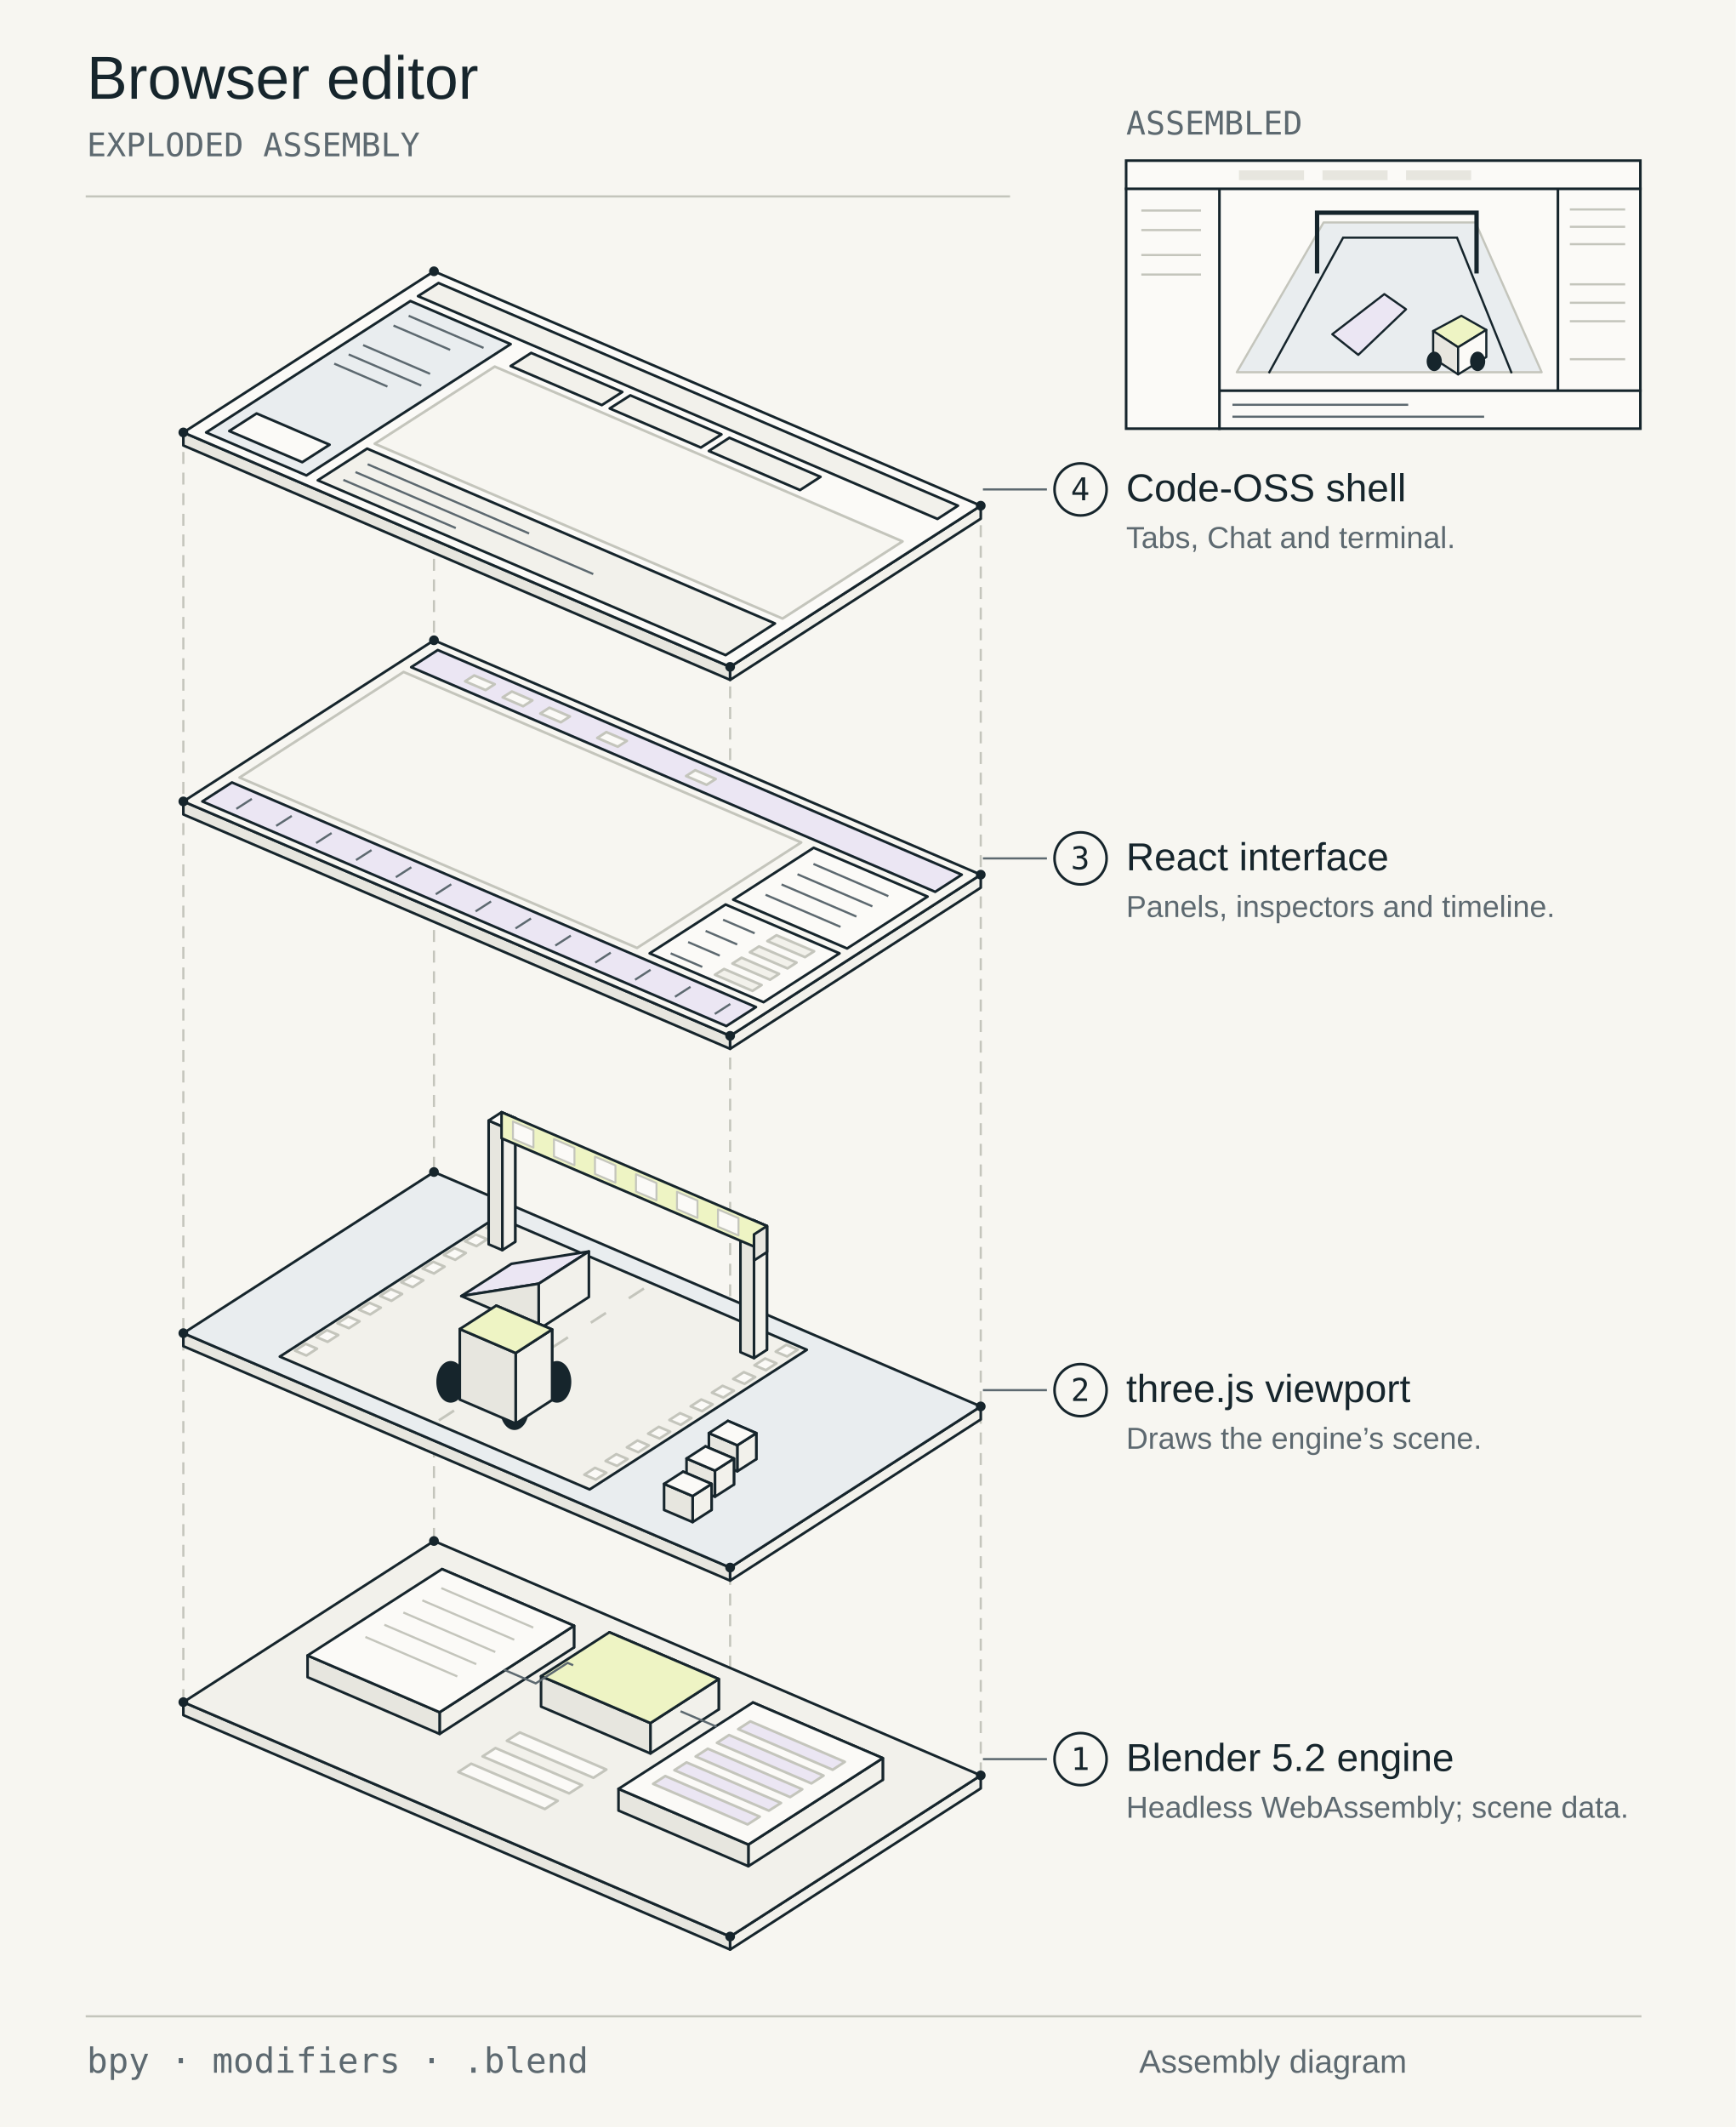
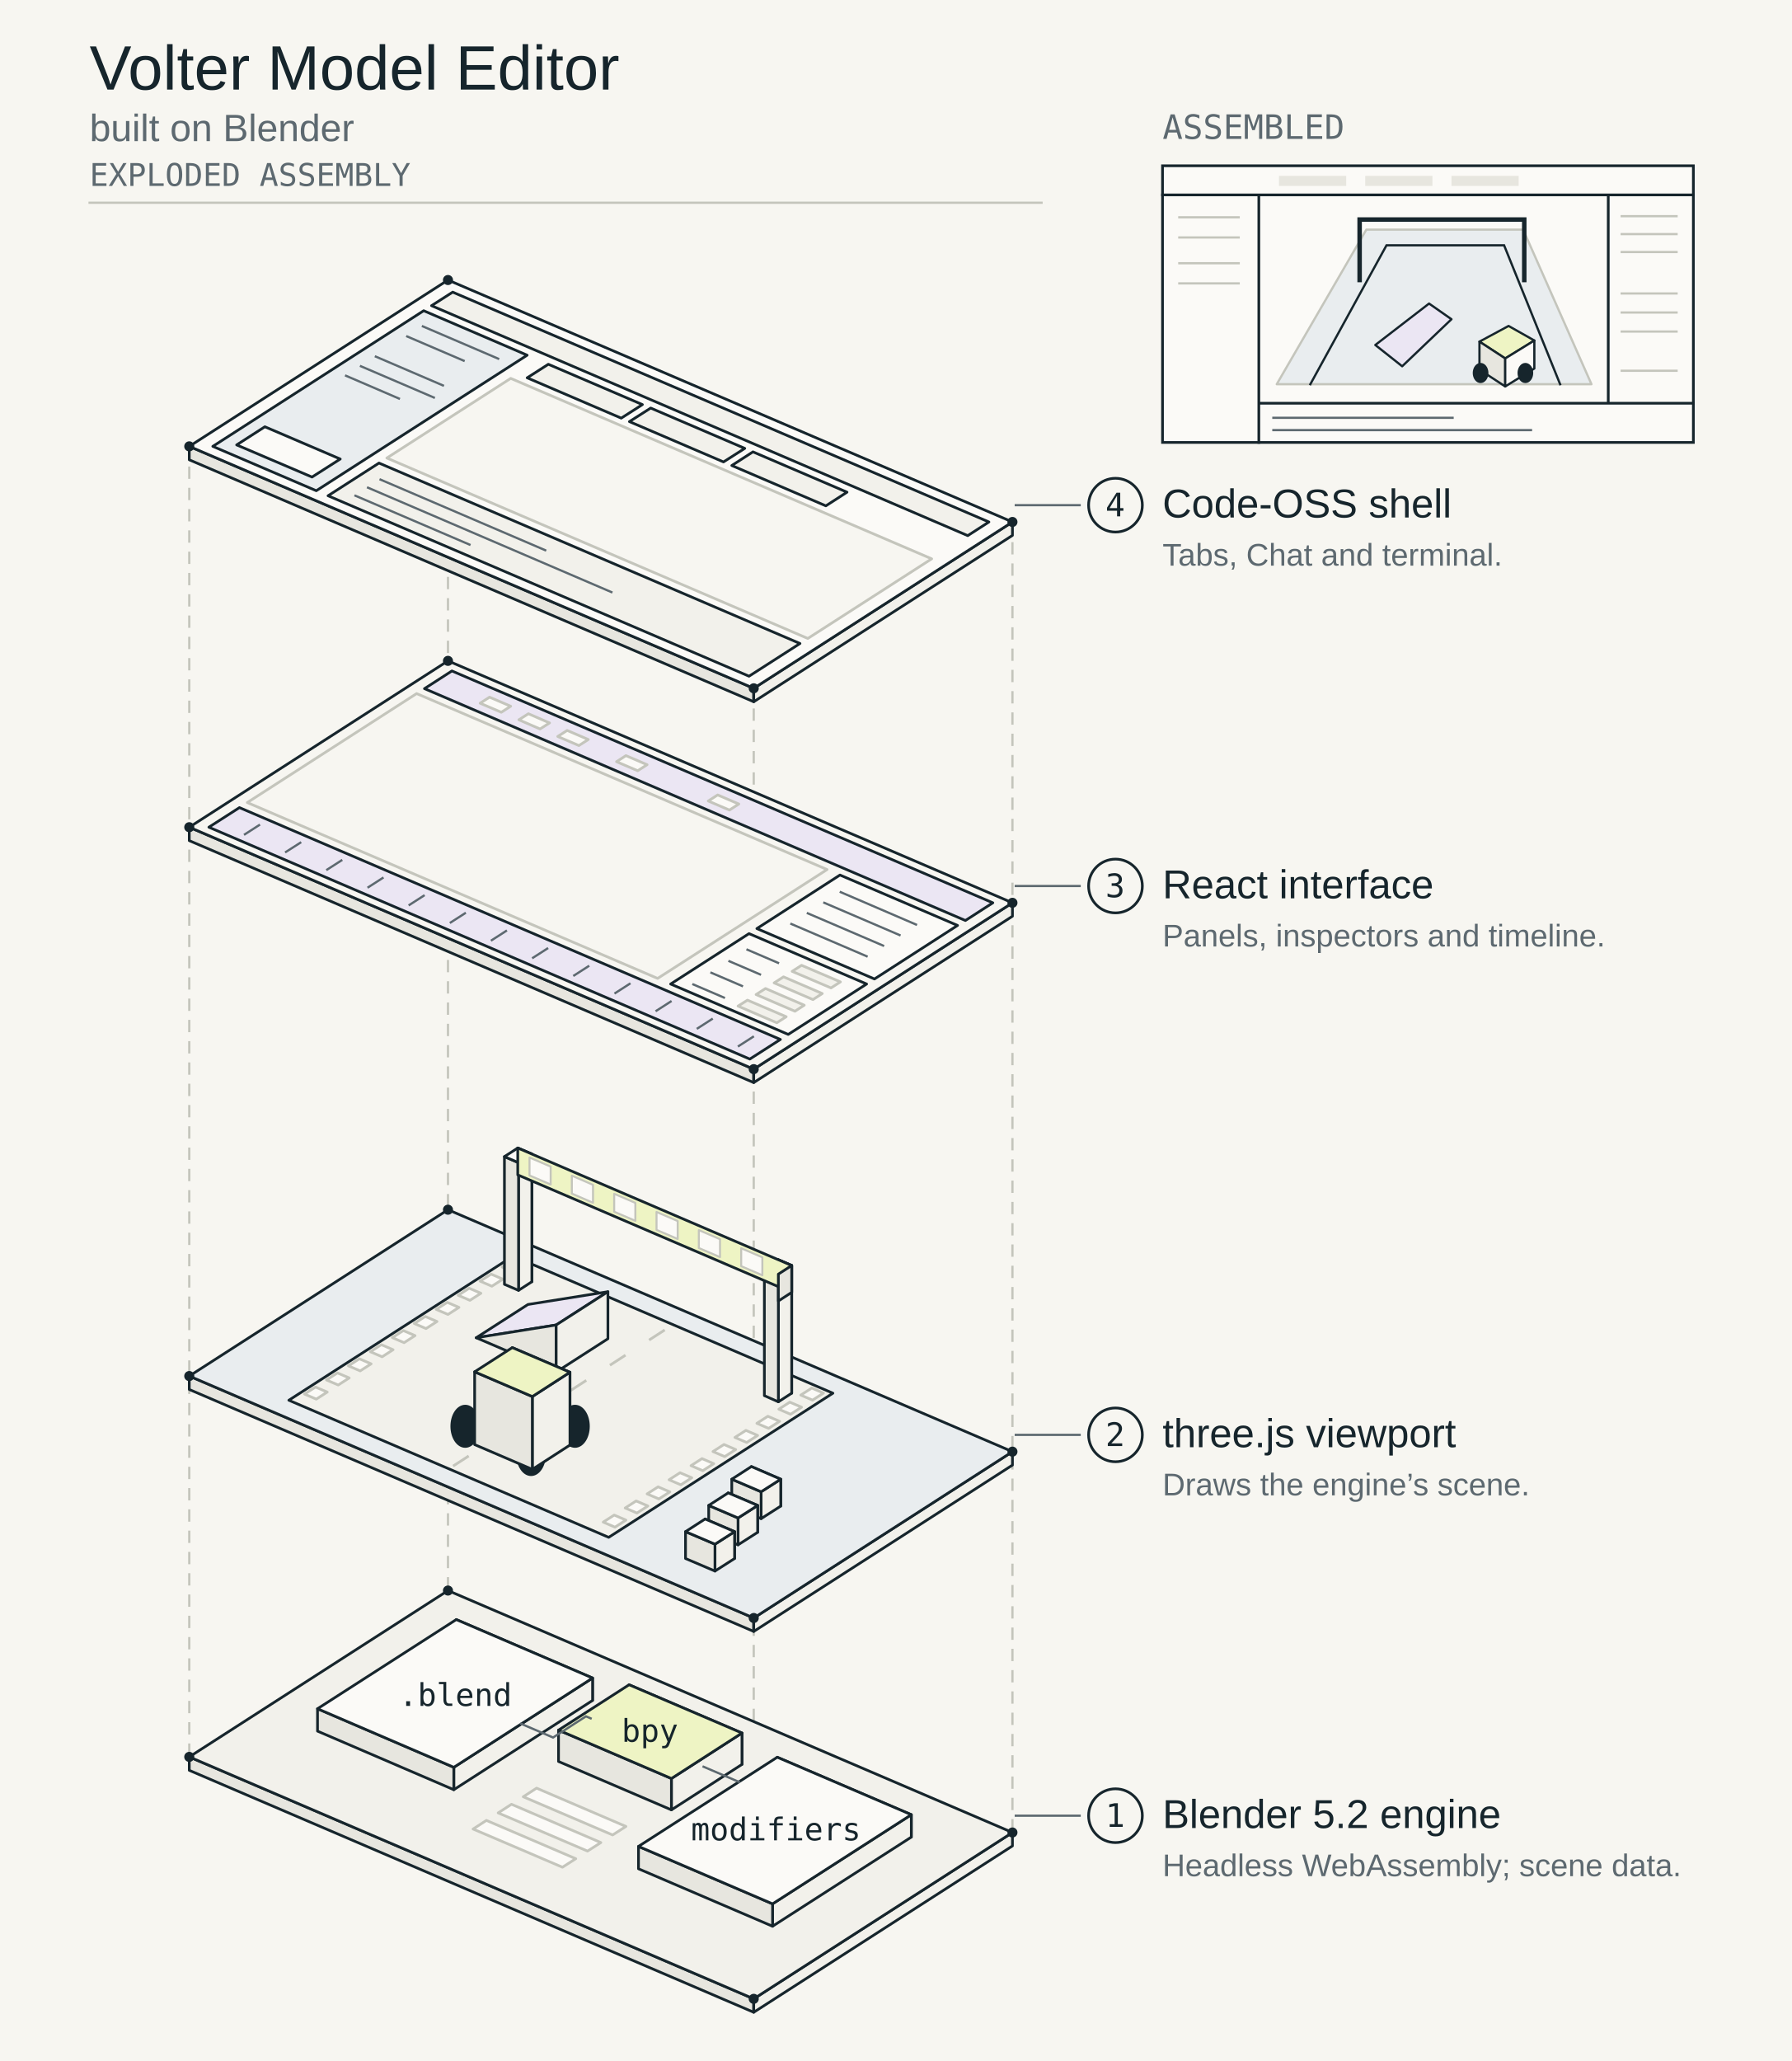
- <svg xmlns="http://www.w3.org/2000/svg" width="1600" height="1960" viewBox="0 0 1600 1960" role="img" aria-labelledby="title desc">
-   <rect width="1600" height="1960" fill="#f7f6f1" />
+ <svg xmlns="http://www.w3.org/2000/svg" width="1600" height="1840" viewBox="0 0 1600 1840" role="img" aria-labelledby="title desc">
+   <rect width="1600" height="1840" fill="#f7f6f1" />
  <g font-family="Geist, Helvetica Neue, Arial, sans-serif" stroke-linecap="square">
-     <text x="80" y="91" font-size="56" font-weight="500" fill="#16252c">Browser editor</text>
-     <text x="80" y="144" font-size="30" font-weight="400" fill="#5d6970" font-family="Geist Mono, SFMono-Regular, Consolas, monospace">EXPLODED ASSEMBLY</text>
+     <text x="80" y="80" font-size="56" font-weight="500" fill="#16252c">Volter Model Editor</text>
+     <text x="80" y="126" font-size="34" font-weight="400" fill="#5d6970">built on Blender</text>
+     <text x="80" y="166" font-size="28" font-weight="400" fill="#5d6970" font-family="Geist Mono, SFMono-Regular, Consolas, monospace">EXPLODED ASSEMBLY</text>
    <polyline points="80.0,181.0 930.0,181.0" fill="none" stroke="#c4c5bc" stroke-width="2" />
    <polyline points="400.0,250.0 400.0,1420.0" fill="none" stroke="#c4c5bc" stroke-width="2" stroke-dasharray="9 10" />
    <polyline points="904.0,466.0 904.0,1636.0" fill="none" stroke="#c4c5bc" stroke-width="2" stroke-dasharray="9 10" />
    <polyline points="673.0,614.5 673.0,1784.5" fill="none" stroke="#c4c5bc" stroke-width="2" stroke-dasharray="9 10" />
    <polyline points="169.0,398.5 169.0,1568.5" fill="none" stroke="#c4c5bc" stroke-width="2" stroke-dasharray="9 10" />
    <g id="engine">
      <polygon points="169.0,1568.5 673.0,1784.5 673.0,1796.5 169.0,1580.5" fill="#e7e6df" stroke="#16252c" stroke-width="2.4" stroke-linejoin="round" />
      <polygon points="904.0,1636.0 673.0,1784.5 673.0,1796.5 904.0,1648.0" fill="#f2f1eb" stroke="#16252c" stroke-width="2.4" stroke-linejoin="round" />
      <polygon points="400.0,1420.0 904.0,1636.0 673.0,1784.5 169.0,1568.5" fill="#f2f1eb" stroke="#16252c" stroke-width="2.4" stroke-linejoin="round" />
      <polygon points="407.4,1465.9 529.1,1518.1 529.1,1498.1 407.4,1445.9" fill="#e7e6df" stroke="#16252c" stroke-width="2.4" stroke-linejoin="round" />
      <polygon points="529.1,1518.1 405.2,1597.8 405.2,1577.8 529.1,1498.1" fill="#f2f1eb" stroke="#16252c" stroke-width="2.4" stroke-linejoin="round" />
      <polygon points="283.5,1545.5 405.2,1597.8 405.2,1577.8 283.5,1525.5" fill="#e7e6df" stroke="#16252c" stroke-width="2.4" stroke-linejoin="round" />
      <polygon points="407.4,1445.9 529.1,1498.1 405.2,1577.8 283.5,1525.5" fill="#fbfaf7" stroke="#16252c" stroke-width="2.4" stroke-linejoin="round" />
      <polygon points="561.7,1532.1 662.5,1575.2 662.5,1547.2 561.7,1504.1" fill="#e7e6df" stroke="#16252c" stroke-width="2.4" stroke-linejoin="round" />
      <polygon points="662.5,1575.2 599.5,1615.8 599.5,1587.8 662.5,1547.2" fill="#f2f1eb" stroke="#16252c" stroke-width="2.4" stroke-linejoin="round" />
      <polygon points="498.7,1572.6 599.5,1615.8 599.5,1587.8 498.7,1544.6" fill="#e7e6df" stroke="#16252c" stroke-width="2.4" stroke-linejoin="round" />
      <polygon points="561.7,1504.1 662.5,1547.2 599.5,1587.8 498.7,1544.6" fill="#eef4c4" stroke="#16252c" stroke-width="2.4" stroke-linejoin="round" />
      <polygon points="694.0,1588.8 813.7,1640.1 813.7,1620.1 694.0,1568.8" fill="#e7e6df" stroke="#16252c" stroke-width="2.4" stroke-linejoin="round" />
      <polygon points="813.7,1640.1 689.8,1719.7 689.8,1699.7 813.7,1620.1" fill="#f2f1eb" stroke="#16252c" stroke-width="2.4" stroke-linejoin="round" />
      <polygon points="570.1,1668.4 689.8,1719.7 689.8,1699.7 570.1,1648.4" fill="#e7e6df" stroke="#16252c" stroke-width="2.4" stroke-linejoin="round" />
      <polygon points="694.0,1568.8 813.7,1620.1 689.8,1699.7 570.1,1648.4" fill="#fbfaf7" stroke="#16252c" stroke-width="2.4" stroke-linejoin="round" />
-       <polyline points="407.7,1463.8 490.6,1499.4" fill="none" stroke="#c4c5bc" stroke-width="2" />
-       <polyline points="390.2,1475.1 473.1,1510.6" fill="none" stroke="#c4c5bc" stroke-width="2" />
-       <polyline points="372.7,1486.3 455.6,1521.9" fill="none" stroke="#c4c5bc" stroke-width="2" />
-       <polyline points="355.2,1497.6 438.1,1533.1" fill="none" stroke="#c4c5bc" stroke-width="2" />
-       <polyline points="337.7,1508.8 420.6,1544.4" fill="none" stroke="#c4c5bc" stroke-width="2" />
-       <polygon points="691.6,1586.2 778.7,1623.5 767.5,1630.8 680.4,1593.4" fill="#ebe6f3" stroke="#c4c5bc" stroke-width="2.4" stroke-linejoin="round" />
-       <polygon points="672.0,1598.8 759.1,1636.2 747.9,1643.4 660.8,1606.0" fill="#ebe6f3" stroke="#c4c5bc" stroke-width="2.4" stroke-linejoin="round" />
-       <polygon points="652.4,1611.4 739.5,1648.8 728.3,1656.0 641.2,1618.6" fill="#ebe6f3" stroke="#c4c5bc" stroke-width="2.4" stroke-linejoin="round" />
-       <polygon points="632.8,1624.0 719.9,1661.4 708.7,1668.5 621.6,1631.2" fill="#ebe6f3" stroke="#c4c5bc" stroke-width="2.4" stroke-linejoin="round" />
-       <polygon points="613.2,1636.6 700.3,1674.0 689.1,1681.2 602.0,1643.8" fill="#ebe6f3" stroke="#c4c5bc" stroke-width="2.4" stroke-linejoin="round" />
+       <text x="356" y="1523" font-size="28" font-weight="400" fill="#16252c" font-family="Geist Mono, SFMono-Regular, Consolas, monospace">.blend</text>
+       <text x="555" y="1555" font-size="28" font-weight="400" fill="#16252c" font-family="Geist Mono, SFMono-Regular, Consolas, monospace">bpy</text>
+       <text x="617" y="1643" font-size="28" font-weight="400" fill="#16252c" font-family="Geist Mono, SFMono-Regular, Consolas, monospace">modifiers</text>
      <polygon points="479.1,1596.4 558.9,1630.6 547.0,1638.2 467.2,1604.1" fill="#fbfaf7" stroke="#c4c5bc" stroke-width="2.4" stroke-linejoin="round" />
      <polygon points="456.7,1610.8 536.5,1645.0 524.6,1652.6 444.8,1618.5" fill="#fbfaf7" stroke="#c4c5bc" stroke-width="2.4" stroke-linejoin="round" />
      <polygon points="434.3,1625.2 514.1,1659.4 502.2,1667.0 422.4,1632.9" fill="#fbfaf7" stroke="#c4c5bc" stroke-width="2.4" stroke-linejoin="round" />
      <polyline points="465.4,1539.0 493.8,1551.2 523.2,1532.3 527.4,1534.1" fill="none" stroke="#5d6970" stroke-width="2" />
      <polyline points="628.2,1577.3 659.7,1590.8" fill="none" stroke="#5d6970" stroke-width="2" />
      <circle cx="400.0" cy="1420.0" r="4.5" fill="#16252c" />
      <circle cx="904.0" cy="1636.0" r="4.5" fill="#16252c" />
      <circle cx="673.0" cy="1784.5" r="4.5" fill="#16252c" />
      <circle cx="169" cy="1568.5" r="4.5" fill="#16252c" />
    </g>
    <g id="viewport">
      <polygon points="169.0,1228.5 673.0,1444.5 673.0,1456.5 169.0,1240.5" fill="#e7e6df" stroke="#16252c" stroke-width="2.4" stroke-linejoin="round" />
      <polygon points="904.0,1296.0 673.0,1444.5 673.0,1456.5 904.0,1308.0" fill="#f2f1eb" stroke="#16252c" stroke-width="2.4" stroke-linejoin="round" />
      <polygon points="400.0,1080.0 904.0,1296.0 673.0,1444.5 169.0,1228.5" fill="#e9edef" stroke="#16252c" stroke-width="2.4" stroke-linejoin="round" />
      <polygon points="458.1,1121.4 743.7,1243.8 543.5,1372.5 257.9,1250.1" fill="#f2f1eb" stroke="#16252c" stroke-width="2.4" stroke-linejoin="round" />
      <polygon points="458.1,1124.9 468.6,1129.4 458.8,1135.7 448.3,1131.2" fill="#fbfaf7" stroke="#c4c5bc" stroke-width="2.4" stroke-linejoin="round" />
      <polygon points="724.8,1239.2 735.3,1243.7 725.5,1250.0 715.0,1245.5" fill="#fbfaf7" stroke="#c4c5bc" stroke-width="2.4" stroke-linejoin="round" />
      <polygon points="438.5,1137.5 449.0,1142.0 439.2,1148.3 428.7,1143.8" fill="#fbfaf7" stroke="#c4c5bc" stroke-width="2.4" stroke-linejoin="round" />
      <polygon points="705.2,1251.8 715.7,1256.3 705.9,1262.6 695.4,1258.1" fill="#fbfaf7" stroke="#c4c5bc" stroke-width="2.4" stroke-linejoin="round" />
      <polygon points="418.9,1150.1 429.4,1154.6 419.6,1160.9 409.1,1156.4" fill="#fbfaf7" stroke="#c4c5bc" stroke-width="2.4" stroke-linejoin="round" />
      <polygon points="685.6,1264.4 696.1,1268.9 686.3,1275.2 675.8,1270.7" fill="#fbfaf7" stroke="#c4c5bc" stroke-width="2.4" stroke-linejoin="round" />
      <polygon points="399.3,1162.7 409.8,1167.2 400.0,1173.5 389.5,1169.0" fill="#fbfaf7" stroke="#c4c5bc" stroke-width="2.4" stroke-linejoin="round" />
      <polygon points="666.0,1277.0 676.5,1281.5 666.7,1287.8 656.2,1283.3" fill="#fbfaf7" stroke="#c4c5bc" stroke-width="2.4" stroke-linejoin="round" />
      <polygon points="379.7,1175.3 390.2,1179.8 380.4,1186.1 369.9,1181.6" fill="#fbfaf7" stroke="#c4c5bc" stroke-width="2.4" stroke-linejoin="round" />
      <polygon points="646.4,1289.6 656.9,1294.1 647.1,1300.4 636.6,1295.9" fill="#fbfaf7" stroke="#c4c5bc" stroke-width="2.4" stroke-linejoin="round" />
      <polygon points="360.1,1187.9 370.6,1192.4 360.8,1198.7 350.3,1194.2" fill="#fbfaf7" stroke="#c4c5bc" stroke-width="2.4" stroke-linejoin="round" />
      <polygon points="626.8,1302.2 637.3,1306.7 627.5,1313.0 617.0,1308.5" fill="#fbfaf7" stroke="#c4c5bc" stroke-width="2.4" stroke-linejoin="round" />
      <polygon points="340.5,1200.5 351.0,1205.0 341.2,1211.3 330.7,1206.8" fill="#fbfaf7" stroke="#c4c5bc" stroke-width="2.4" stroke-linejoin="round" />
      <polygon points="607.2,1314.8 617.7,1319.3 607.9,1325.6 597.4,1321.1" fill="#fbfaf7" stroke="#c4c5bc" stroke-width="2.4" stroke-linejoin="round" />
      <polygon points="320.9,1213.1 331.4,1217.6 321.6,1223.9 311.1,1219.4" fill="#fbfaf7" stroke="#c4c5bc" stroke-width="2.4" stroke-linejoin="round" />
      <polygon points="587.6,1327.4 598.1,1331.9 588.3,1338.2 577.8,1333.7" fill="#fbfaf7" stroke="#c4c5bc" stroke-width="2.4" stroke-linejoin="round" />
      <polygon points="301.3,1225.7 311.8,1230.2 302.0,1236.5 291.5,1232.0" fill="#fbfaf7" stroke="#c4c5bc" stroke-width="2.4" stroke-linejoin="round" />
      <polygon points="568.0,1340.0 578.5,1344.5 568.7,1350.8 558.2,1346.3" fill="#fbfaf7" stroke="#c4c5bc" stroke-width="2.4" stroke-linejoin="round" />
      <polygon points="281.7,1238.3 292.2,1242.8 282.4,1249.1 271.9,1244.6" fill="#fbfaf7" stroke="#c4c5bc" stroke-width="2.4" stroke-linejoin="round" />
      <polygon points="548.4,1352.6 558.9,1357.1 549.1,1363.4 538.6,1358.9" fill="#fbfaf7" stroke="#c4c5bc" stroke-width="2.4" stroke-linejoin="round" />
      <polyline points="592.5,1188.0 580.6,1195.7" fill="none" stroke="#c4c5bc" stroke-width="2.4" />
      <polyline points="557.5,1210.5 545.6,1218.2" fill="none" stroke="#c4c5bc" stroke-width="2.4" />
      <polyline points="522.5,1233.0 510.6,1240.7" fill="none" stroke="#c4c5bc" stroke-width="2.4" />
      <polyline points="487.5,1255.5 475.6,1263.2" fill="none" stroke="#c4c5bc" stroke-width="2.4" />
      <polyline points="452.5,1278.0 440.6,1285.7" fill="none" stroke="#c4c5bc" stroke-width="2.4" />
      <polyline points="417.5,1300.5 405.6,1308.2" fill="none" stroke="#c4c5bc" stroke-width="2.4" />
      <polygon points="471.4,1164.6 542.8,1153.2 496.6,1182.9 425.2,1194.3" fill="#ebe6f3" stroke="#16252c" stroke-width="2.4" stroke-linejoin="round" />
      <polygon points="425.2,1194.3 496.6,1182.9 496.6,1224.9" fill="#e7e6df" stroke="#16252c" stroke-width="2.4" stroke-linejoin="round" />
      <polygon points="542.8,1195.2 496.6,1224.9 496.6,1182.9 542.8,1153.2" fill="#f2f1eb" stroke="#16252c" stroke-width="2.4" stroke-linejoin="round" />
      <polygon points="462.3,1138.9 474.9,1144.3 474.9,1030.3 462.3,1024.9" fill="#e7e6df" stroke="#16252c" stroke-width="2.4" stroke-linejoin="round" />
      <polygon points="474.9,1144.3 463.0,1152.0 463.0,1038.0 474.9,1030.3" fill="#f2f1eb" stroke="#16252c" stroke-width="2.4" stroke-linejoin="round" />
      <polygon points="450.4,1146.6 463.0,1152.0 463.0,1038.0 450.4,1032.6" fill="#e7e6df" stroke="#16252c" stroke-width="2.4" stroke-linejoin="round" />
      <polygon points="462.3,1024.9 474.9,1030.3 463.0,1038.0 450.4,1032.6" fill="#fbfaf7" stroke="#16252c" stroke-width="2.4" stroke-linejoin="round" />
      <polygon points="694.4,1238.4 706.9,1243.8 706.9,1129.8 694.4,1124.4" fill="#e7e6df" stroke="#16252c" stroke-width="2.4" stroke-linejoin="round" />
      <polygon points="706.9,1243.8 695.0,1251.5 695.0,1137.5 706.9,1129.8" fill="#f2f1eb" stroke="#16252c" stroke-width="2.4" stroke-linejoin="round" />
      <polygon points="682.5,1246.0 695.0,1251.5 695.0,1137.5 682.5,1132.0" fill="#e7e6df" stroke="#16252c" stroke-width="2.4" stroke-linejoin="round" />
      <polygon points="694.4,1124.4 706.9,1129.8 695.0,1137.5 682.5,1132.0" fill="#fbfaf7" stroke="#16252c" stroke-width="2.4" stroke-linejoin="round" />
      <polygon points="462.3,1024.9 706.9,1129.8 706.9,1153.8 462.3,1048.9" fill="#eef4c4" stroke="#16252c" stroke-width="2.4" stroke-linejoin="round" />
      <polygon points="706.9,1129.8 695.0,1137.5 695.0,1161.5 706.9,1153.8" fill="#e7e6df" stroke="#16252c" stroke-width="2.4" stroke-linejoin="round" />
      <polygon points="472.8,1033.4 491.7,1041.5 491.7,1057.5 472.8,1049.4" fill="#fbfaf7" stroke="#c4c5bc" stroke-width="1.8" stroke-linejoin="round" />
      <polygon points="510.6,1049.6 529.5,1057.8 529.5,1073.8 510.6,1065.6" fill="#fbfaf7" stroke="#c4c5bc" stroke-width="1.8" stroke-linejoin="round" />
      <polygon points="548.4,1065.8 567.3,1073.9 567.3,1089.9 548.4,1081.8" fill="#fbfaf7" stroke="#c4c5bc" stroke-width="1.8" stroke-linejoin="round" />
      <polygon points="586.2,1082.0 605.1,1090.1 605.1,1106.1 586.2,1098.0" fill="#fbfaf7" stroke="#c4c5bc" stroke-width="1.8" stroke-linejoin="round" />
      <polygon points="624.0,1098.2 642.9,1106.3 642.9,1122.3 624.0,1114.2" fill="#fbfaf7" stroke="#c4c5bc" stroke-width="1.8" stroke-linejoin="round" />
      <polygon points="661.8,1114.4 680.7,1122.5 680.7,1138.5 661.8,1130.4" fill="#fbfaf7" stroke="#c4c5bc" stroke-width="1.8" stroke-linejoin="round" />
      <ellipse cx="454.6" cy="1248.15" rx="12" ry="18" fill="#16252c" stroke="#16252c" stroke-width="2.4" />
      <ellipse cx="513.4" cy="1273.35" rx="12" ry="18" fill="#16252c" stroke="#16252c" stroke-width="2.4" />
      <ellipse cx="415.4" cy="1273.35" rx="12" ry="18" fill="#16252c" stroke="#16252c" stroke-width="2.4" />
      <ellipse cx="474.2" cy="1298.55" rx="12" ry="18" fill="#16252c" stroke="#16252c" stroke-width="2.4" />
      <polygon points="457.4,1268.1 508.9,1290.1 508.9,1225.1 457.4,1203.1" fill="#e7e6df" stroke="#16252c" stroke-width="2.4" stroke-linejoin="round" />
      <polygon points="508.9,1290.1 475.3,1311.8 475.3,1246.8 508.9,1225.1" fill="#f2f1eb" stroke="#16252c" stroke-width="2.4" stroke-linejoin="round" />
      <polygon points="423.8,1289.7 475.3,1311.8 475.3,1246.8 423.8,1224.7" fill="#e7e6df" stroke="#16252c" stroke-width="2.4" stroke-linejoin="round" />
      <polygon points="457.4,1203.1 508.9,1225.1 475.3,1246.8 423.8,1224.7" fill="#eef4c4" stroke="#16252c" stroke-width="2.4" stroke-linejoin="round" />
      <polygon points="670.9,1333.3 697.1,1344.6 697.1,1320.6 670.9,1309.3" fill="#e7e6df" stroke="#16252c" stroke-width="2.4" stroke-linejoin="round" />
      <polygon points="697.1,1344.6 679.6,1355.8 679.6,1331.8 697.1,1320.6" fill="#f2f1eb" stroke="#16252c" stroke-width="2.4" stroke-linejoin="round" />
      <polygon points="653.4,1344.6 679.6,1355.8 679.6,1331.8 653.4,1320.6" fill="#e7e6df" stroke="#16252c" stroke-width="2.4" stroke-linejoin="round" />
      <polygon points="670.9,1309.3 697.1,1320.6 679.6,1331.8 653.4,1320.6" fill="#fbfaf7" stroke="#16252c" stroke-width="2.4" stroke-linejoin="round" />
      <polygon points="650.2,1356.8 676.5,1368.0 676.5,1344.0 650.2,1332.8" fill="#e7e6df" stroke="#16252c" stroke-width="2.4" stroke-linejoin="round" />
      <polygon points="676.5,1368.0 659.0,1379.2 659.0,1355.2 676.5,1344.0" fill="#f2f1eb" stroke="#16252c" stroke-width="2.4" stroke-linejoin="round" />
      <polygon points="632.8,1368.0 659.0,1379.2 659.0,1355.2 632.8,1344.0" fill="#e7e6df" stroke="#16252c" stroke-width="2.4" stroke-linejoin="round" />
      <polygon points="650.2,1332.8 676.5,1344.0 659.0,1355.2 632.8,1344.0" fill="#fbfaf7" stroke="#16252c" stroke-width="2.4" stroke-linejoin="round" />
      <polygon points="629.6,1380.1 655.9,1391.4 655.9,1367.4 629.6,1356.1" fill="#e7e6df" stroke="#16252c" stroke-width="2.4" stroke-linejoin="round" />
      <polygon points="655.9,1391.4 638.4,1402.6 638.4,1378.6 655.9,1367.4" fill="#f2f1eb" stroke="#16252c" stroke-width="2.4" stroke-linejoin="round" />
      <polygon points="612.1,1391.4 638.4,1402.6 638.4,1378.6 612.1,1367.4" fill="#e7e6df" stroke="#16252c" stroke-width="2.4" stroke-linejoin="round" />
      <polygon points="629.6,1356.1 655.9,1367.4 638.4,1378.6 612.1,1367.4" fill="#fbfaf7" stroke="#16252c" stroke-width="2.4" stroke-linejoin="round" />
      <circle cx="400.0" cy="1080.0" r="4.5" fill="#16252c" />
      <circle cx="904.0" cy="1296.0" r="4.5" fill="#16252c" />
      <circle cx="673.0" cy="1444.5" r="4.5" fill="#16252c" />
      <circle cx="169" cy="1228.5" r="4.5" fill="#16252c" />
    </g>
    <g id="interface">
      <polygon points="169.0,738.5 673.0,954.5 673.0,966.5 169.0,750.5" fill="#e7e6df" stroke="#16252c" stroke-width="2.4" stroke-linejoin="round" />
      <polygon points="904.0,806.0 673.0,954.5 673.0,966.5 904.0,818.0" fill="#f2f1eb" stroke="#16252c" stroke-width="2.4" stroke-linejoin="round" />
      <polygon points="400.0,590.0 904.0,806.0 673.0,954.5 169.0,738.5" fill="#f7f6f1" stroke="#16252c" stroke-width="2.4" stroke-linejoin="round" />
      <polygon points="403.5,599.0 886.5,806.0 862.0,821.8 379.0,614.8" fill="#ebe6f3" stroke="#16252c" stroke-width="2.4" stroke-linejoin="round" />
      <polygon points="750.0,781.2 855.0,826.2 780.8,874.0 675.8,829.0" fill="#fbfaf7" stroke="#16252c" stroke-width="2.4" stroke-linejoin="round" />
      <polygon points="668.8,833.5 773.8,878.5 703.8,923.5 598.8,878.5" fill="#fbfaf7" stroke="#16252c" stroke-width="2.4" stroke-linejoin="round" />
      <polygon points="213.8,721.0 696.8,928.0 669.5,945.5 186.5,738.5" fill="#ebe6f3" stroke="#16252c" stroke-width="2.4" stroke-linejoin="round" />
      <polygon points="372.0,619.2 738.5,776.3 587.2,873.5 220.8,716.5" fill="#f7f6f1" stroke="#c4c5bc" stroke-width="2.4" stroke-linejoin="round" />
      <polyline points="750.7,796.5 817.9,825.4" fill="none" stroke="#5d6970" stroke-width="2" />
      <polyline points="736.0,806.0 803.2,834.8" fill="none" stroke="#5d6970" stroke-width="2" />
      <polyline points="721.3,815.4 788.5,844.2" fill="none" stroke="#5d6970" stroke-width="2" />
      <polyline points="706.6,824.9 773.8,853.7" fill="none" stroke="#5d6970" stroke-width="2" />
      <polyline points="667.4,847.9 694.7,859.6" fill="none" stroke="#5d6970" stroke-width="2" />
      <polygon points="715.7,861.8 750.4,876.6 742.0,882.0 707.3,867.2" fill="#f2f1eb" stroke="#c4c5bc" stroke-width="2.4" stroke-linejoin="round" />
      <polyline points="651.3,858.2 678.6,869.9" fill="none" stroke="#5d6970" stroke-width="2" />
      <polygon points="699.6,872.1 734.2,887.0 725.9,892.4 691.2,877.5" fill="#f2f1eb" stroke="#c4c5bc" stroke-width="2.4" stroke-linejoin="round" />
      <polyline points="635.2,868.5 662.5,880.2" fill="none" stroke="#5d6970" stroke-width="2" />
      <polygon points="683.5,882.5 718.1,897.4 709.8,902.8 675.1,887.9" fill="#f2f1eb" stroke="#c4c5bc" stroke-width="2.4" stroke-linejoin="round" />
      <polyline points="619.1,878.9 646.4,890.6" fill="none" stroke="#5d6970" stroke-width="2" />
      <polygon points="667.4,892.9 702.0,907.7 693.6,913.1 659.0,898.2" fill="#f2f1eb" stroke="#c4c5bc" stroke-width="2.4" stroke-linejoin="round" />
      <polyline points="231.3,736.7 218.7,744.8" fill="none" stroke="#5d6970" stroke-width="2" />
      <polyline points="268.1,752.4 255.4,760.5" fill="none" stroke="#5d6970" stroke-width="2" />
      <polyline points="304.8,768.2 292.2,776.3" fill="none" stroke="#5d6970" stroke-width="2" />
      <polyline points="341.6,783.9 329.0,792.0" fill="none" stroke="#5d6970" stroke-width="2" />
      <polyline points="378.3,799.7 365.7,807.8" fill="none" stroke="#5d6970" stroke-width="2" />
      <polyline points="415.1,815.4 402.5,823.5" fill="none" stroke="#5d6970" stroke-width="2" />
      <polyline points="451.8,831.2 439.2,839.3" fill="none" stroke="#5d6970" stroke-width="2" />
      <polyline points="488.6,846.9 476.0,855.0" fill="none" stroke="#5d6970" stroke-width="2" />
      <polyline points="525.3,862.7 512.7,870.8" fill="none" stroke="#5d6970" stroke-width="2" />
      <polyline points="562.1,878.4 549.5,886.5" fill="none" stroke="#5d6970" stroke-width="2" />
      <polyline points="598.8,894.2 586.2,902.3" fill="none" stroke="#5d6970" stroke-width="2" />
      <polyline points="635.6,909.9 623.0,918.0" fill="none" stroke="#5d6970" stroke-width="2" />
      <polyline points="672.3,925.7 659.7,933.8" fill="none" stroke="#5d6970" stroke-width="2" />
      <polygon points="437.1,622.4 456.0,630.5 447.6,635.9 428.7,627.8" fill="#fbfaf7" stroke="#c4c5bc" stroke-width="2.4" stroke-linejoin="round" />
      <polygon points="471.8,637.2 490.7,645.4 482.2,650.8 463.3,642.6" fill="#fbfaf7" stroke="#c4c5bc" stroke-width="2.4" stroke-linejoin="round" />
      <polygon points="506.4,652.1 525.3,660.2 516.9,665.6 498.0,657.5" fill="#fbfaf7" stroke="#c4c5bc" stroke-width="2.4" stroke-linejoin="round" />
      <polygon points="558.9,674.6 577.8,682.7 569.4,688.1 550.5,680.0" fill="#fbfaf7" stroke="#c4c5bc" stroke-width="2.4" stroke-linejoin="round" />
      <polygon points="640.8,709.7 659.7,717.8 651.3,723.2 632.4,715.1" fill="#fbfaf7" stroke="#c4c5bc" stroke-width="2.4" stroke-linejoin="round" />
      <circle cx="400.0" cy="590.0" r="4.5" fill="#16252c" />
      <circle cx="904.0" cy="806.0" r="4.5" fill="#16252c" />
      <circle cx="673.0" cy="954.5" r="4.5" fill="#16252c" />
      <circle cx="169" cy="738.5" r="4.5" fill="#16252c" />
    </g>
    <g id="shell">
      <polygon points="169.0,398.5 673.0,614.5 673.0,626.5 169.0,410.5" fill="#e7e6df" stroke="#16252c" stroke-width="2.4" stroke-linejoin="round" />
      <polygon points="904.0,466.0 673.0,614.5 673.0,626.5 904.0,478.0" fill="#f2f1eb" stroke="#16252c" stroke-width="2.4" stroke-linejoin="round" />
      <polygon points="400.0,250.0 904.0,466.0 673.0,614.5 169.0,398.5" fill="#fbfaf7" stroke="#16252c" stroke-width="2.4" stroke-linejoin="round" />
      <polygon points="404.2,260.8 883.0,466.0 864.1,478.2 385.3,272.9" fill="#f2f1eb" stroke="#16252c" stroke-width="2.4" stroke-linejoin="round" />
      <polygon points="378.3,277.4 470.7,317.1 282.4,438.1 190.0,398.5" fill="#e9edef" stroke="#16252c" stroke-width="2.4" stroke-linejoin="round" />
      <polygon points="338.4,413.4 714.3,574.5 668.8,603.7 292.9,442.6" fill="#f2f1eb" stroke="#16252c" stroke-width="2.4" stroke-linejoin="round" />
      <polygon points="489.6,325.2 573.6,361.2 554.7,373.3 470.7,337.3" fill="#f2f1eb" stroke="#16252c" stroke-width="2.4" stroke-linejoin="round" />
      <polygon points="581.0,364.3 665.0,400.3 646.0,412.4 562.0,376.4" fill="#f2f1eb" stroke="#16252c" stroke-width="2.4" stroke-linejoin="round" />
      <polygon points="672.3,403.4 756.3,439.4 737.4,451.6 653.4,415.6" fill="#f2f1eb" stroke="#16252c" stroke-width="2.4" stroke-linejoin="round" />
      <polyline points="377.6,291.4 444.8,320.2" fill="none" stroke="#5d6970" stroke-width="2" />
      <polyline points="363.6,300.4 414.0,322.0" fill="none" stroke="#5d6970" stroke-width="2" />
      <polyline points="335.6,318.4 395.5,344.1" fill="none" stroke="#5d6970" stroke-width="2" />
      <polyline points="322.3,327.0 387.4,354.9" fill="none" stroke="#5d6970" stroke-width="2" />
      <polyline points="309.0,335.5 356.2,355.8" fill="none" stroke="#5d6970" stroke-width="2" />
      <polygon points="236.5,381.0 303.8,409.8 278.6,425.9 211.3,397.2" fill="#fbfaf7" stroke="#16252c" stroke-width="2.4" stroke-linejoin="round" />
      <polyline points="339.8,428.2 486.8,491.2" fill="none" stroke="#5d6970" stroke-width="2" />
      <polyline points="328.6,435.4 545.9,528.6" fill="none" stroke="#5d6970" stroke-width="2" />
      <polyline points="317.4,442.6 419.2,486.2" fill="none" stroke="#5d6970" stroke-width="2" />
      <polygon points="456.0,337.8 831.9,498.9 721.3,570.0 345.4,408.9" fill="#f7f6f1" stroke="#c4c5bc" stroke-width="2.4" stroke-linejoin="round" />
      <circle cx="400.0" cy="250.0" r="4.5" fill="#16252c" />
      <circle cx="904.0" cy="466.0" r="4.5" fill="#16252c" />
      <circle cx="673.0" cy="614.5" r="4.5" fill="#16252c" />
      <circle cx="169" cy="398.5" r="4.5" fill="#16252c" />
    </g>
    <polyline points="907.0,451.0 964.0,451.0" fill="none" stroke="#5d6970" stroke-width="2" />
    <circle cx="996" cy="451" r="24" fill="#f7f6f1" stroke="#16252c" stroke-width="2.4" />
    <text x="987" y="461" font-size="29" font-weight="500" fill="#16252c" font-family="Geist Mono, SFMono-Regular, Consolas, monospace">4</text>
    <text x="1038" y="462" font-size="36" font-weight="500" fill="#16252c">Code-OSS shell</text>
    <text x="1038" y="505" font-size="28" font-weight="400" fill="#5d6970">Tabs, Chat and terminal.</text>
    <polyline points="907.0,791.0 964.0,791.0" fill="none" stroke="#5d6970" stroke-width="2" />
    <circle cx="996" cy="791" r="24" fill="#f7f6f1" stroke="#16252c" stroke-width="2.4" />
    <text x="987" y="801" font-size="29" font-weight="500" fill="#16252c" font-family="Geist Mono, SFMono-Regular, Consolas, monospace">3</text>
    <text x="1038" y="802" font-size="36" font-weight="500" fill="#16252c">React interface</text>
    <text x="1038" y="845" font-size="28" font-weight="400" fill="#5d6970">Panels, inspectors and timeline.</text>
    <polyline points="907.0,1281.0 964.0,1281.0" fill="none" stroke="#5d6970" stroke-width="2" />
    <circle cx="996" cy="1281" r="24" fill="#f7f6f1" stroke="#16252c" stroke-width="2.4" />
    <text x="987" y="1291" font-size="29" font-weight="500" fill="#16252c" font-family="Geist Mono, SFMono-Regular, Consolas, monospace">2</text>
    <text x="1038" y="1292" font-size="36" font-weight="500" fill="#16252c">three.js viewport</text>
    <text x="1038" y="1335" font-size="28" font-weight="400" fill="#5d6970">Draws the engine’s scene.</text>
    <polyline points="907.0,1621.0 964.0,1621.0" fill="none" stroke="#5d6970" stroke-width="2" />
    <circle cx="996" cy="1621" r="24" fill="#f7f6f1" stroke="#16252c" stroke-width="2.4" />
    <text x="987" y="1631" font-size="29" font-weight="500" fill="#16252c" font-family="Geist Mono, SFMono-Regular, Consolas, monospace">1</text>
    <text x="1038" y="1632" font-size="36" font-weight="500" fill="#16252c">Blender 5.2 engine</text>
    <text x="1038" y="1675" font-size="28" font-weight="400" fill="#5d6970">Headless WebAssembly; scene data.</text>
    <g id="assembled">
      <text x="1038" y="124" font-size="30" font-weight="400" fill="#5d6970" font-family="Geist Mono, SFMono-Regular, Consolas, monospace">ASSEMBLED</text>
      <rect x="1038" y="148" width="474" height="247" fill="#fbfaf7" stroke="#16252c" stroke-width="2.4" />
      <path d="M1038 174H1512 M1124 174V395 M1436 174V360 M1124 360H1512" fill="none" stroke="#16252c" stroke-width="2.4" />
      <rect x="1142" y="157" width="60" height="9" fill="#e7e6df" />
      <rect x="1219" y="157" width="60" height="9" fill="#e7e6df" />
      <rect x="1296" y="157" width="60" height="9" fill="#e7e6df" />
      <polyline points="1053.0,194.0 1106.0,194.0" fill="none" stroke="#c4c5bc" stroke-width="2" />
      <polyline points="1053.0,212.0 1106.0,212.0" fill="none" stroke="#c4c5bc" stroke-width="2" />
      <polyline points="1053.0,235.0 1106.0,235.0" fill="none" stroke="#c4c5bc" stroke-width="2" />
      <polyline points="1053.0,253.0 1106.0,253.0" fill="none" stroke="#c4c5bc" stroke-width="2" />
      <polyline points="1448.0,193.0 1497.0,193.0" fill="none" stroke="#c4c5bc" stroke-width="2" />
      <polyline points="1448.0,209.0 1497.0,209.0" fill="none" stroke="#c4c5bc" stroke-width="2" />
      <polyline points="1448.0,225.0 1497.0,225.0" fill="none" stroke="#c4c5bc" stroke-width="2" />
      <polyline points="1448.0,262.0 1497.0,262.0" fill="none" stroke="#c4c5bc" stroke-width="2" />
      <polyline points="1448.0,279.0 1497.0,279.0" fill="none" stroke="#c4c5bc" stroke-width="2" />
      <polyline points="1448.0,296.0 1497.0,296.0" fill="none" stroke="#c4c5bc" stroke-width="2" />
      <polyline points="1448.0,331.0 1497.0,331.0" fill="none" stroke="#c4c5bc" stroke-width="2" />
      <polyline points="1137.0,373.0 1297.0,373.0" fill="none" stroke="#5d6970" stroke-width="2" />
      <polyline points="1137.0,384.0 1367.0,384.0" fill="none" stroke="#5d6970" stroke-width="2" />
      <polygon points="1140.0,343.0 1220.0,205.0 1360.0,205.0 1421.0,343.0" fill="#e9edef" stroke="#c4c5bc" stroke-width="2" stroke-linejoin="round" />
      <polyline points="1170.0,343.0 1238.0,219.0 1343.0,219.0 1393.0,343.0" fill="none" stroke="#16252c" stroke-width="2" />
      <polyline points="1214.0,250.0 1214.0,196.0 1361.0,196.0 1361.0,250.0" fill="none" stroke="#16252c" stroke-width="4" />
      <polygon points="1228.0,308.0 1276.0,271.0 1296.0,285.0 1252.0,327.0" fill="#ebe6f3" stroke="#16252c" stroke-width="2" stroke-linejoin="round" />
      <polygon points="1321.0,305.0 1347.0,291.0 1370.0,304.0 1344.0,320.0" fill="#eef4c4" stroke="#16252c" stroke-width="2" stroke-linejoin="round" />
      <polygon points="1321.0,305.0 1344.0,320.0 1344.0,345.0 1321.0,330.0" fill="#e7e6df" stroke="#16252c" stroke-width="2" stroke-linejoin="round" />
      <polygon points="1344.0,320.0 1370.0,304.0 1370.0,329.0 1344.0,345.0" fill="#fbfaf7" stroke="#16252c" stroke-width="2" stroke-linejoin="round" />
      <ellipse cx="1322" cy="333" rx="7" ry="9" fill="#16252c" />
      <ellipse cx="1362" cy="333" rx="7" ry="9" fill="#16252c" />
    </g>
-     <polyline points="80.0,1858.0 1512.0,1858.0" fill="none" stroke="#c4c5bc" stroke-width="2" />
-     <text x="80" y="1910" font-size="32" font-weight="400" fill="#5d6970" font-family="Geist Mono, SFMono-Regular, Consolas, monospace">bpy · modifiers · .blend</text>
-     <text x="1050" y="1910" font-size="30" font-weight="400" fill="#5d6970">Assembly diagram</text>
  </g>
</svg>
